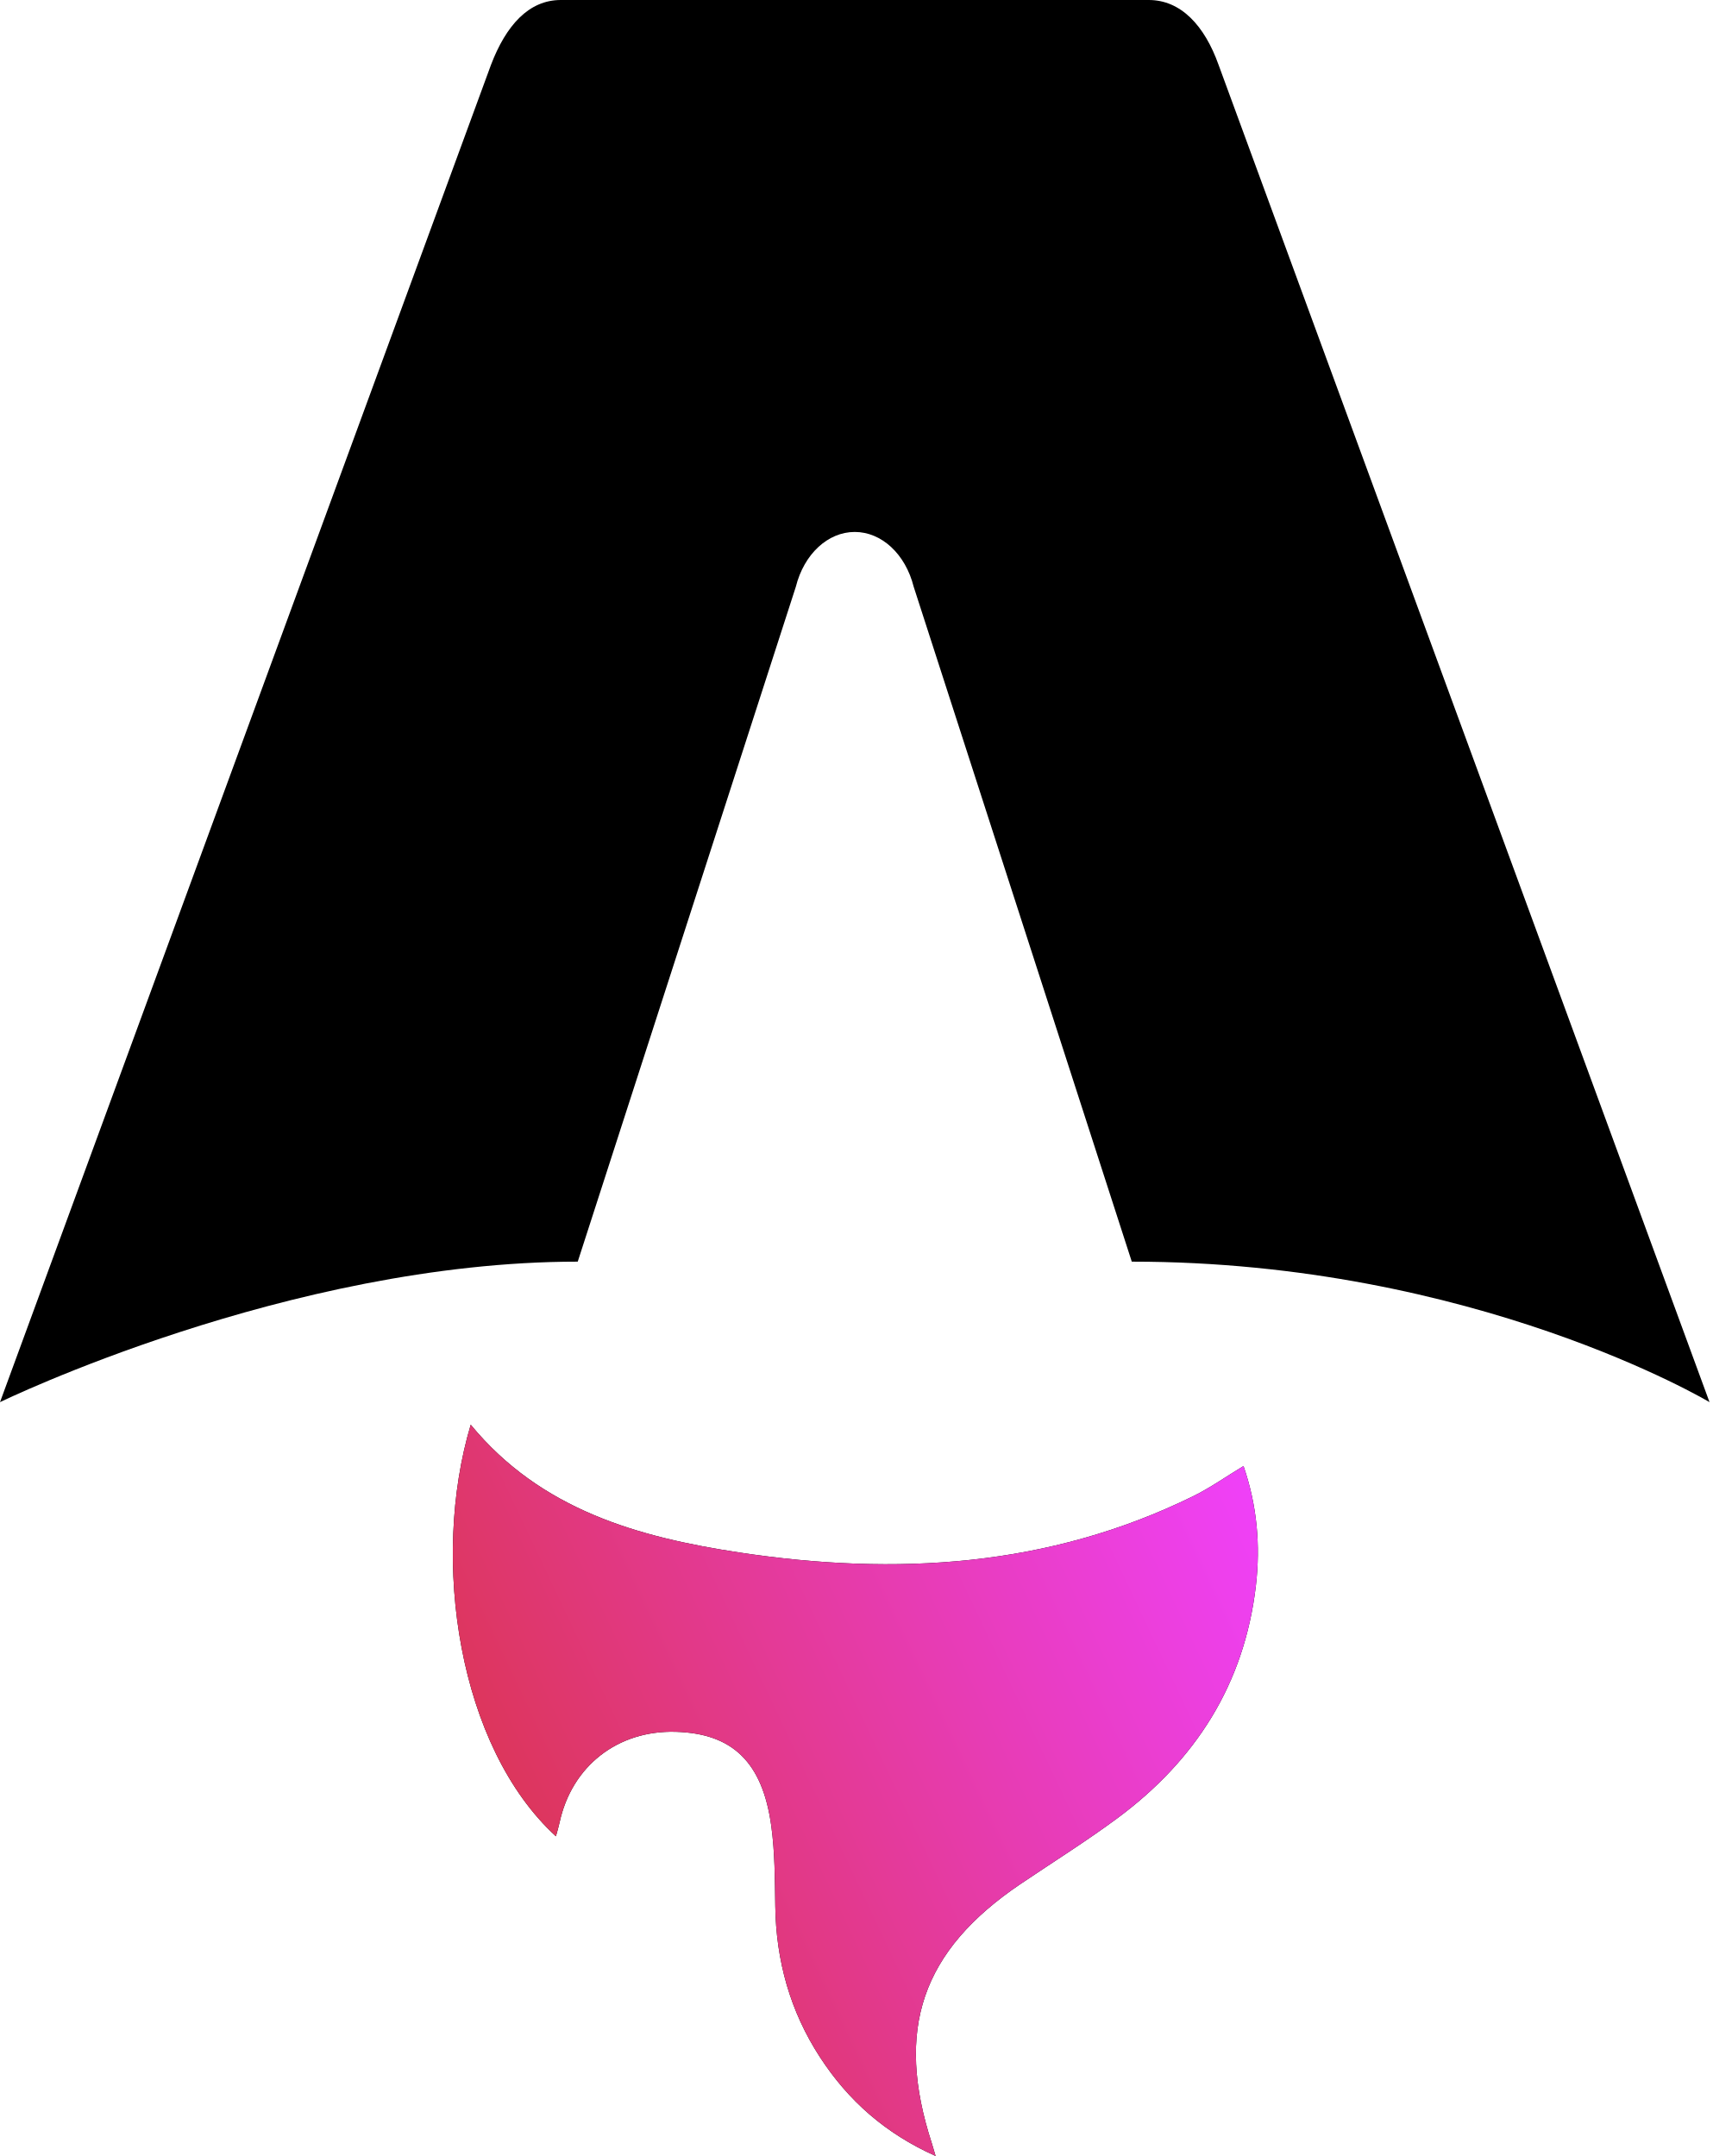
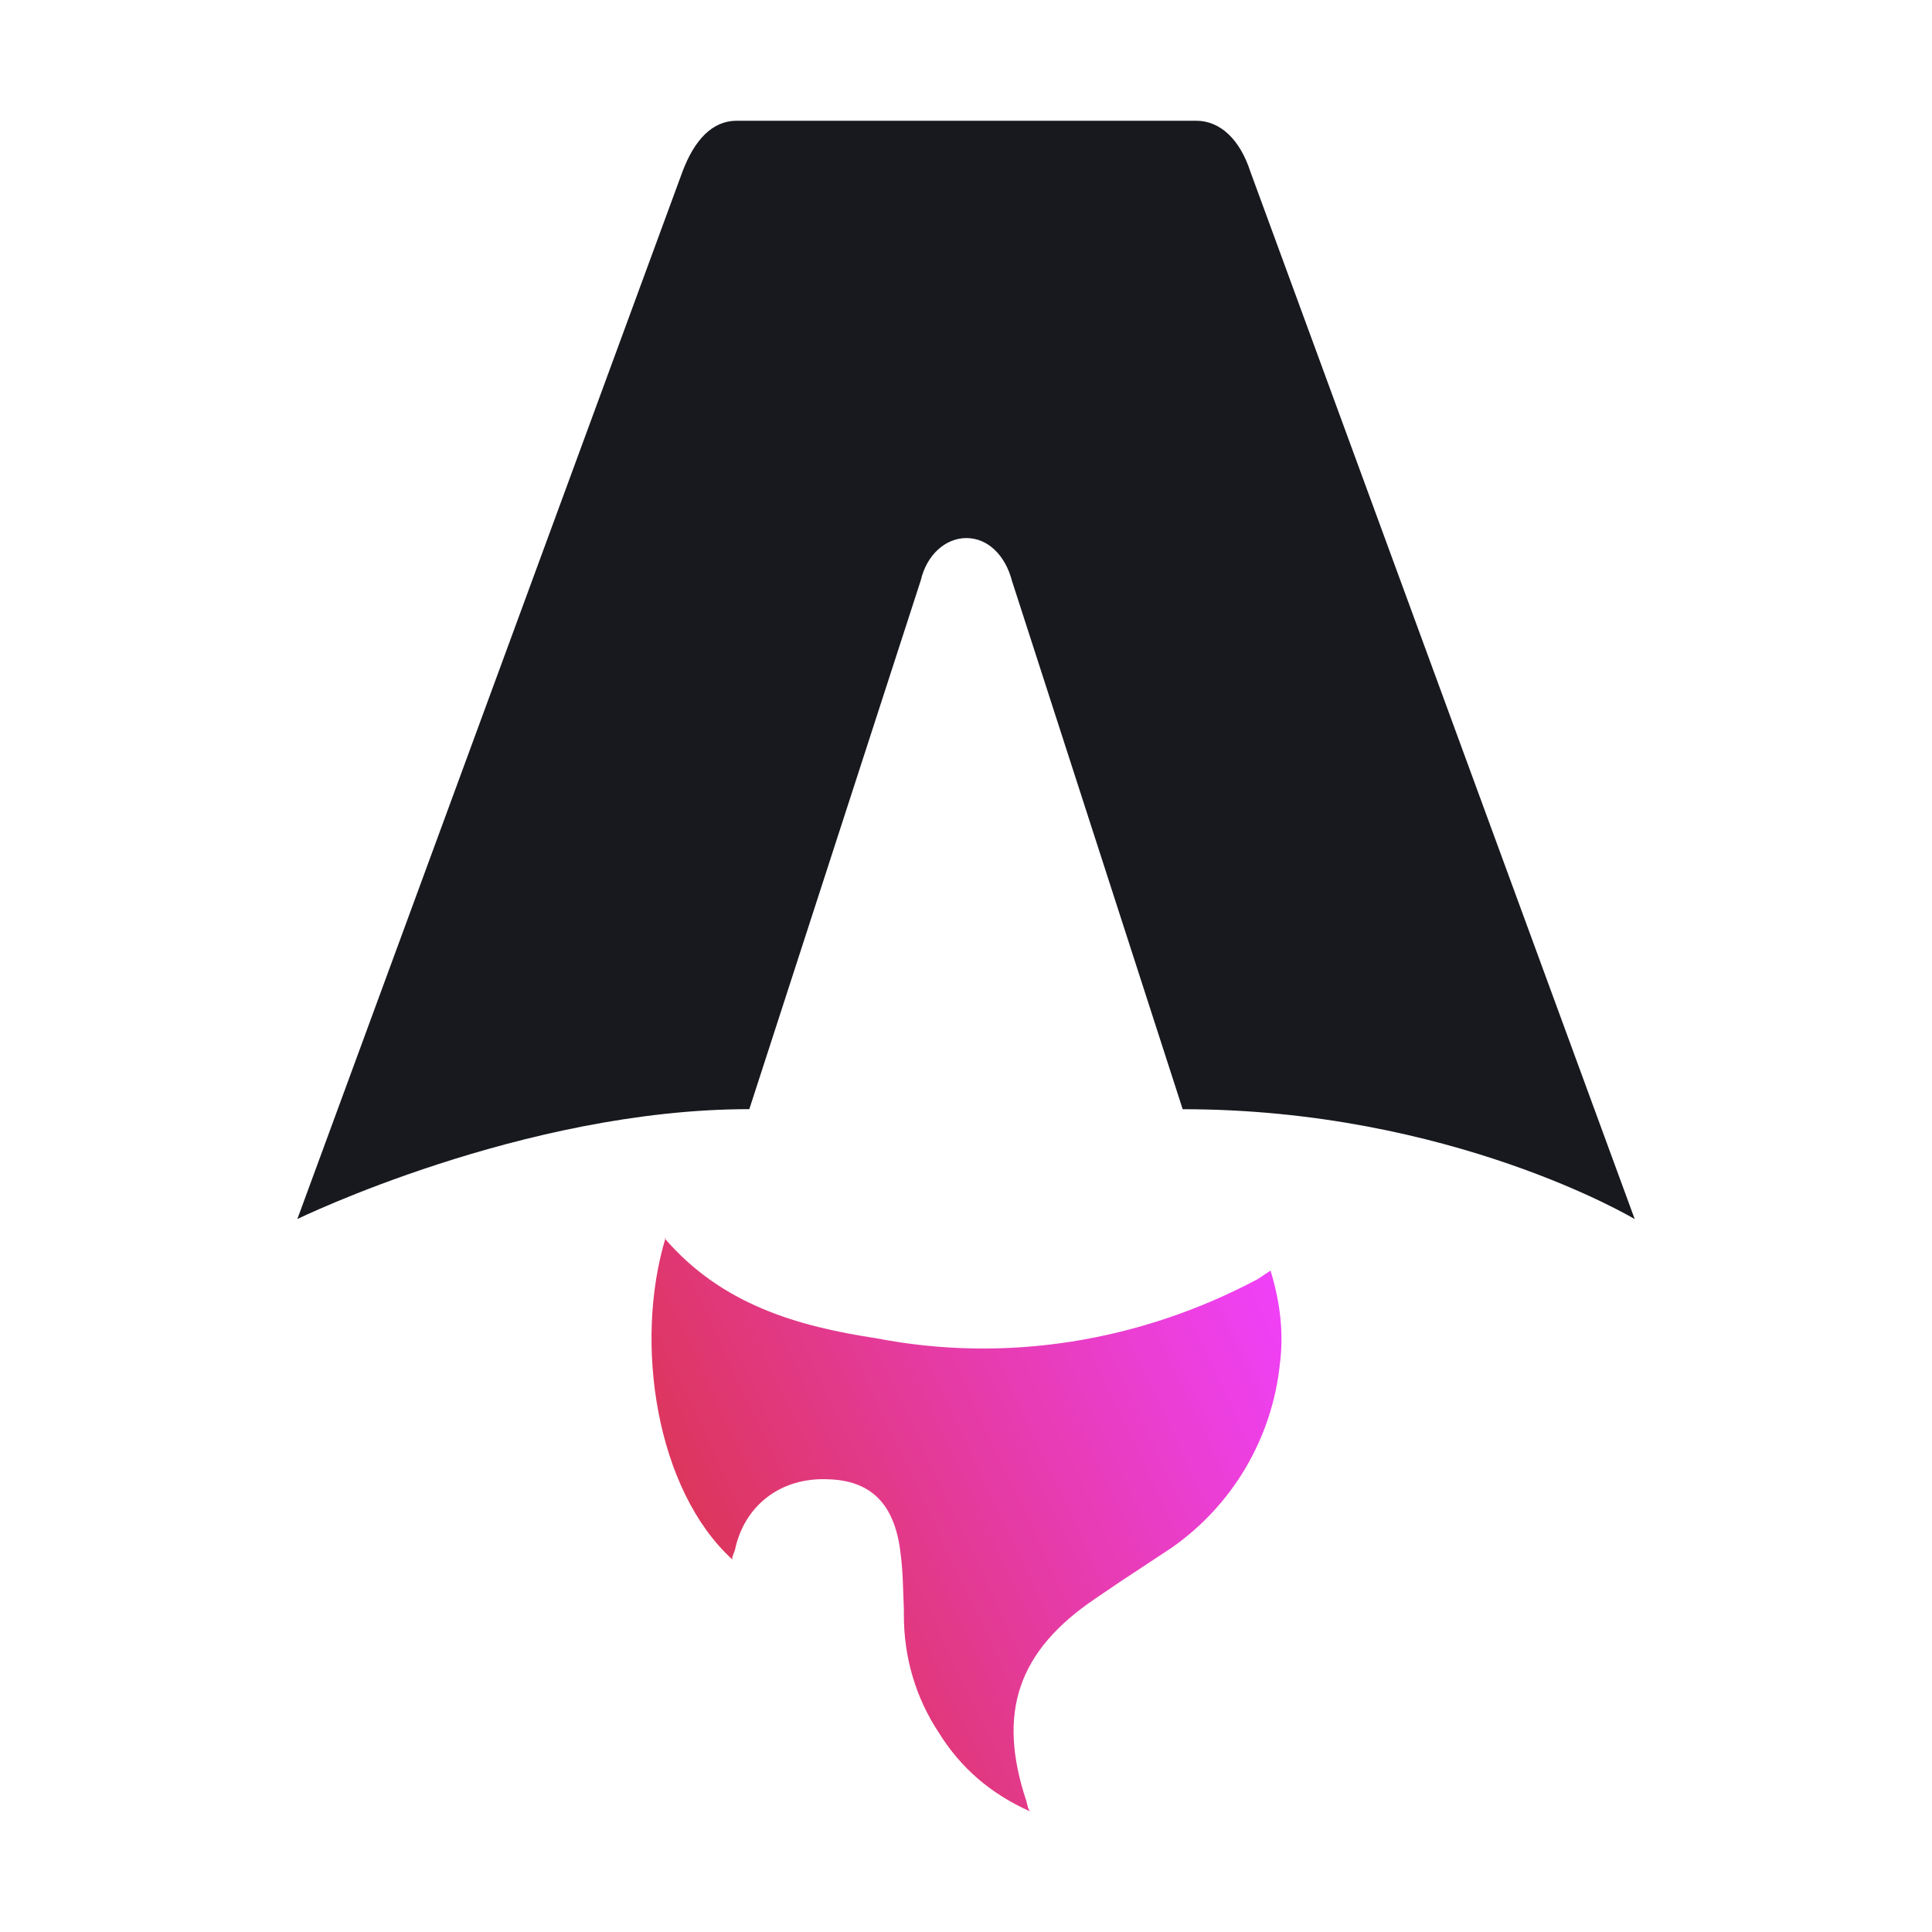
- <svg xmlns="http://www.w3.org/2000/svg" width="85" height="107" viewBox="0 0 85 107" fill="none">
-   <path fill="black" d="M27.589 91.136C22.756 86.718 21.344 77.433 23.358 70.707C26.85 74.948 31.689 76.291 36.7 77.05C44.438 78.22 52.036 77.782 59.223 74.246C60.045 73.841 60.805 73.303 61.704 72.757C62.378 74.714 62.553 76.689 62.318 78.7C61.745 83.596 59.309 87.378 55.433 90.245C53.883 91.392 52.244 92.417 50.643 93.498C45.726 96.821 44.396 100.718 46.243 106.386C46.287 106.525 46.327 106.663 46.426 107C43.916 105.876 42.082 104.24 40.684 102.089C39.209 99.819 38.507 97.308 38.47 94.591C38.451 93.269 38.451 91.934 38.273 90.631C37.839 87.453 36.347 86.03 33.536 85.948C30.652 85.864 28.37 87.647 27.765 90.455C27.719 90.671 27.652 90.884 27.585 91.134L27.589 91.136Z" />
-   <path fill="url(#paint0_linear_1_59)" d="M27.589 91.136C22.756 86.718 21.344 77.433 23.358 70.707C26.85 74.948 31.689 76.291 36.7 77.05C44.438 78.22 52.036 77.782 59.223 74.246C60.045 73.841 60.805 73.303 61.704 72.757C62.378 74.714 62.553 76.689 62.318 78.7C61.745 83.596 59.309 87.378 55.433 90.245C53.883 91.392 52.244 92.417 50.643 93.498C45.726 96.821 44.396 100.718 46.243 106.386C46.287 106.525 46.327 106.663 46.426 107C43.916 105.876 42.082 104.24 40.684 102.089C39.209 99.819 38.507 97.308 38.47 94.591C38.451 93.269 38.451 91.934 38.273 90.631C37.839 87.453 36.347 86.03 33.536 85.948C30.652 85.864 28.37 87.647 27.765 90.455C27.719 90.671 27.652 90.884 27.585 91.134L27.589 91.136Z" />
-   <path fill="black" d="M0 69.587C0 69.587 14.314 62.614 28.668 62.614L39.49 29.12C39.895 27.501 41.078 26.4 42.414 26.4C43.749 26.4 44.932 27.501 45.338 29.12L56.16 62.614C73.16 62.614 84.828 69.587 84.828 69.587C84.828 69.587 60.514 3.352 60.467 3.219C59.769 1.261 58.591 0 57.003 0H27.827C26.239 0 25.109 1.261 24.363 3.219C24.311 3.35 0 69.587 0 69.587Z" />
+ <svg xmlns="http://www.w3.org/2000/svg" width="512" height="512" viewBox="0 0 32 32">
+   <style>
+     @media (prefers-color-scheme: dark) {
+       .path { fill: #f0f0f0 }
+     }
+   </style>
+   <path fill="url(#vscodeIconsFileTypeLightAstro0)" d="M11.025 20.499c-.532 1.75-.154 4.184 1.105 5.331v-.042l.042-.112c.154-.741.756-1.203 1.526-1.175c.713.014 1.12.392 1.217 1.217c.042.308.042.616.056.938v.098c0 .7.196 1.371.588 1.959c.35.56.84.993 1.497 1.287l-.028-.056l-.028-.112c-.49-1.469-.14-2.49 1.147-3.358l.392-.266l.868-.573a4.25 4.25 0 0 0 1.791-3.037c.07-.532 0-1.05-.154-1.553l-.21.14c-1.945 1.035-4.17 1.4-6.325.98c-1.301-.197-2.56-.56-3.498-1.652z" />
+   <path class="path" fill="#17191e" d="M4.925 20.191s3.736-1.82 7.486-1.82l2.84-8.759c.098-.42.406-.7.756-.7s.644.28.756.714l2.826 8.746c4.45 0 7.487 1.82 7.487 1.82L20.709 2.84c-.168-.518-.49-.84-.896-.84h-7.612c-.406 0-.7.322-.896.84z" />
  <defs>
-     <linearGradient id="paint0_linear_1_59" x1="22.47" y1="107" x2="69.145" y2="84.947" gradientUnits="userSpaceOnUse">
-       <stop stop-color="#D83333" />
-       <stop offset="1" stop-color="#F041FF" />
+     <linearGradient id="vscodeIconsFileTypeLightAstro0" x1="8.19" x2="16.91" y1="23" y2="18.89" gradientTransform="translate(-.673 -2.198)scale(1.3993)" gradientUnits="userSpaceOnUse">
+       <stop offset="0" stop-color="#d83333" />
+       <stop offset="1" stop-color="#f041ff" />
    </linearGradient>
  </defs>
</svg>
